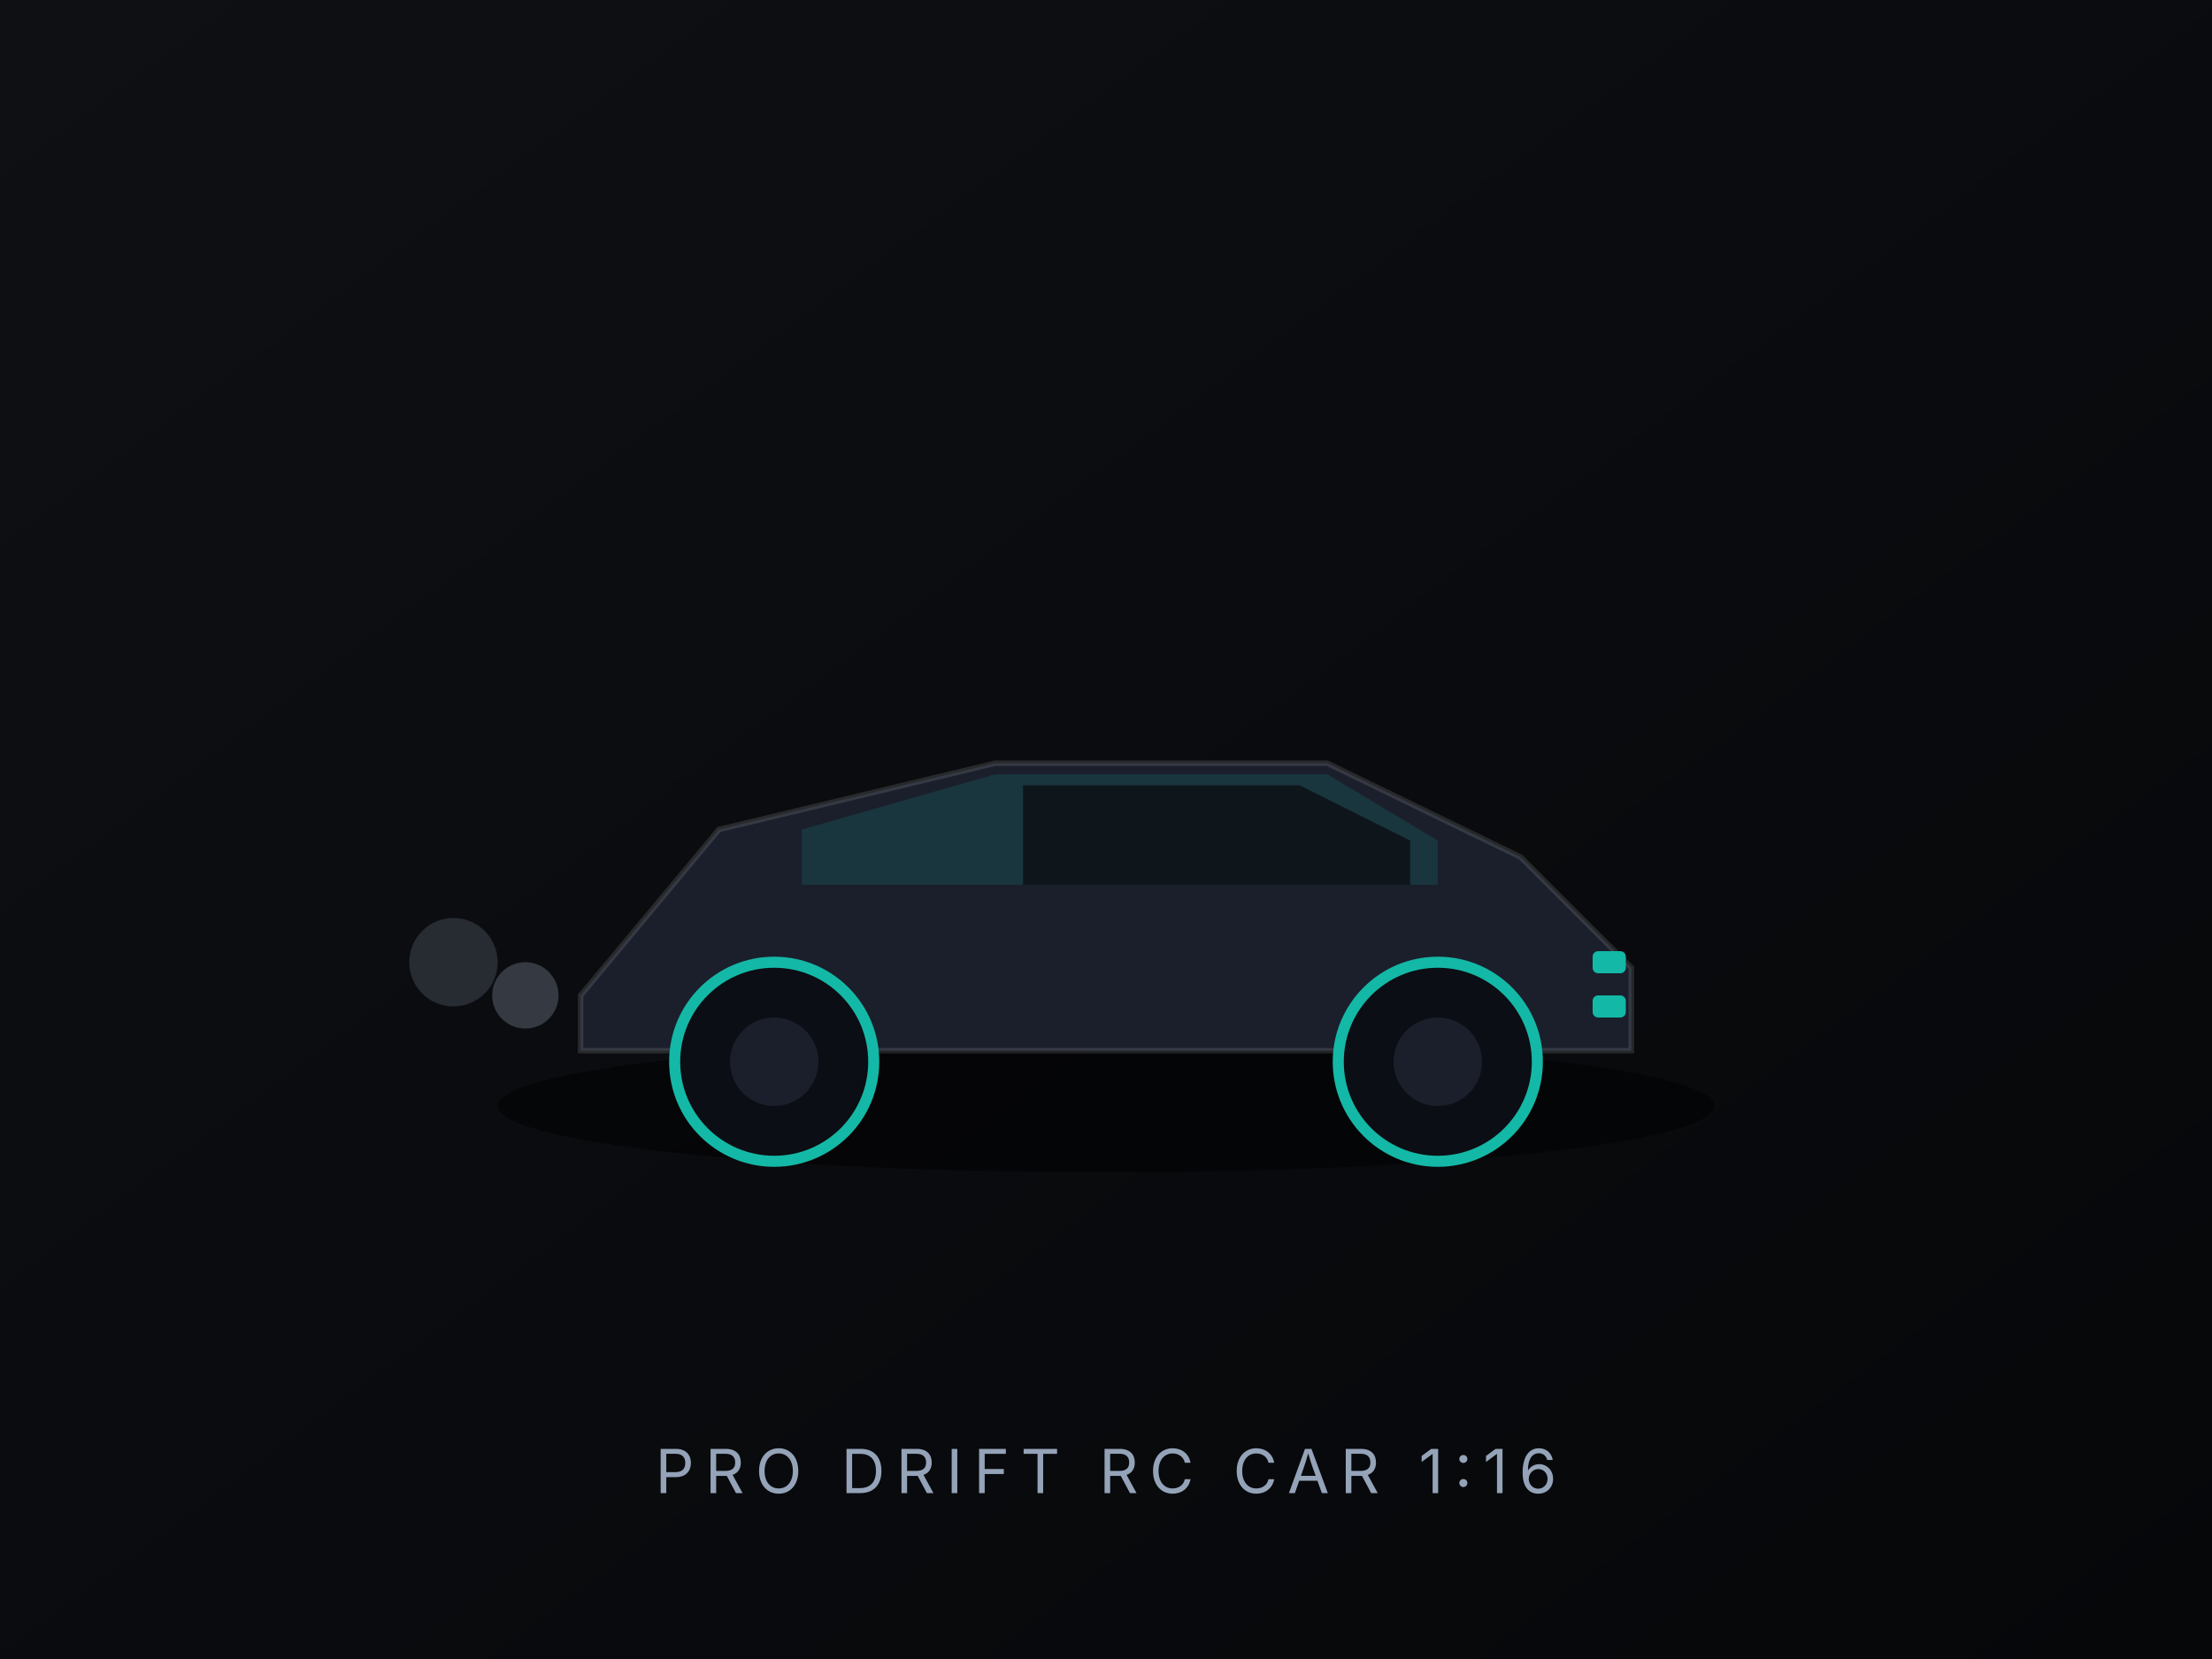
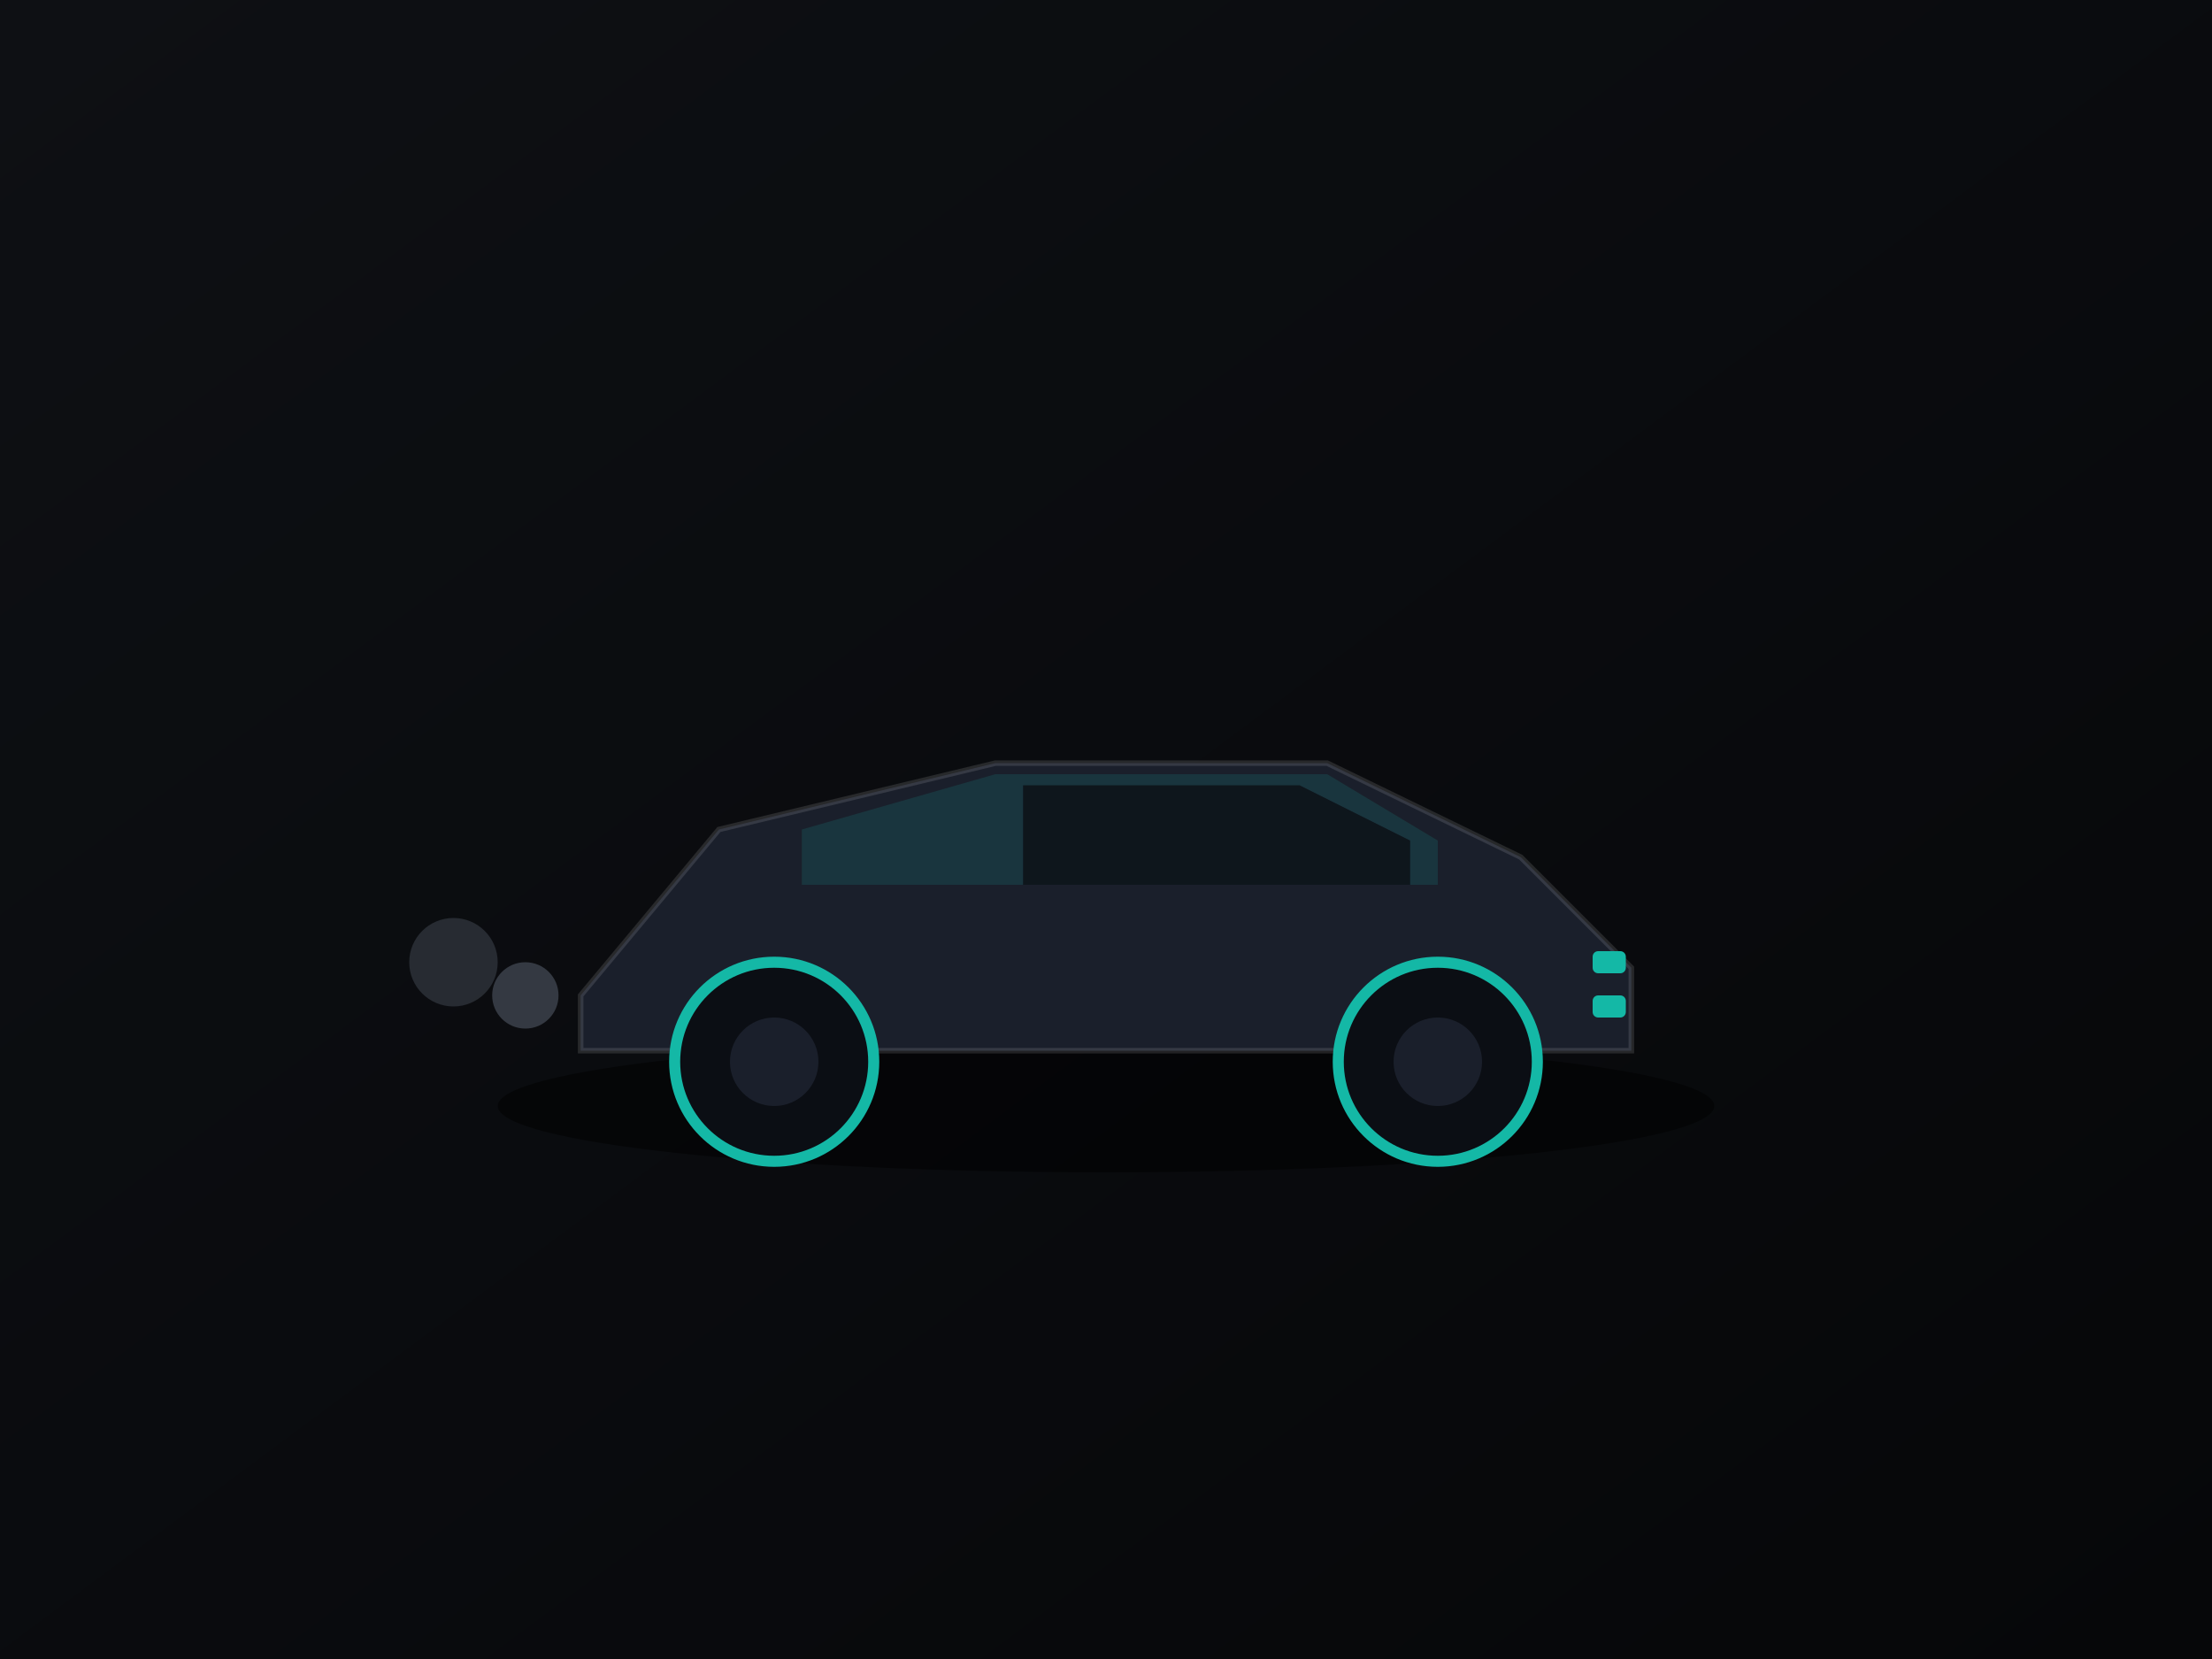
<svg xmlns="http://www.w3.org/2000/svg" viewBox="0 0 400 300" width="400" height="300">
  <defs>
    <linearGradient id="bg" x1="0" y1="0" x2="1" y2="1">
      <stop offset="0%" stop-color="#0E1014" />
      <stop offset="100%" stop-color="#060709" />
    </linearGradient>
  </defs>
  <rect width="400" height="300" fill="url(#bg)" />
  <g transform="translate(200,160)">
    <ellipse cx="0" cy="40" rx="110" ry="12" fill="rgba(0,0,0,0.5)" />
    <path d="M-95 20 L-70 -10 L-20 -22 L40 -22 L75 -5 L95 15 L95 30 L-95 30 Z" fill="#1a1f2b" stroke="rgba(255,255,255,0.12)" />
    <path d="M-55 -10 L-20 -20 L40 -20 L60 -8 L60 0 L-55 0 Z" fill="#14B8A6" opacity="0.15" />
    <path d="M-15 -18 L35 -18 L55 -8 L55 0 L-15 0 Z" fill="#0b0e14" opacity="0.8" />
    <circle cx="-60" cy="32" r="18" fill="#0b0e14" stroke="#14B8A6" stroke-width="2" />
    <circle cx="-60" cy="32" r="8" fill="#1a1f2b" />
    <circle cx="60" cy="32" r="18" fill="#0b0e14" stroke="#14B8A6" stroke-width="2" />
    <circle cx="60" cy="32" r="8" fill="#1a1f2b" />
    <rect x="88" y="12" width="6" height="4" rx="1" fill="#14B8A6" />
    <rect x="88" y="20" width="6" height="4" rx="1" fill="#14B8A6" />
    <circle cx="-105" cy="20" r="6" fill="#94A3B8" opacity="0.3" />
    <circle cx="-118" cy="14" r="8" fill="#94A3B8" opacity="0.2" />
  </g>
-   <text x="200" y="270" text-anchor="middle" font-family="Inter, system-ui" font-size="11" fill="#94A3B8" letter-spacing="2">PRO DRIFT RC CAR 1:16</text>
</svg>
